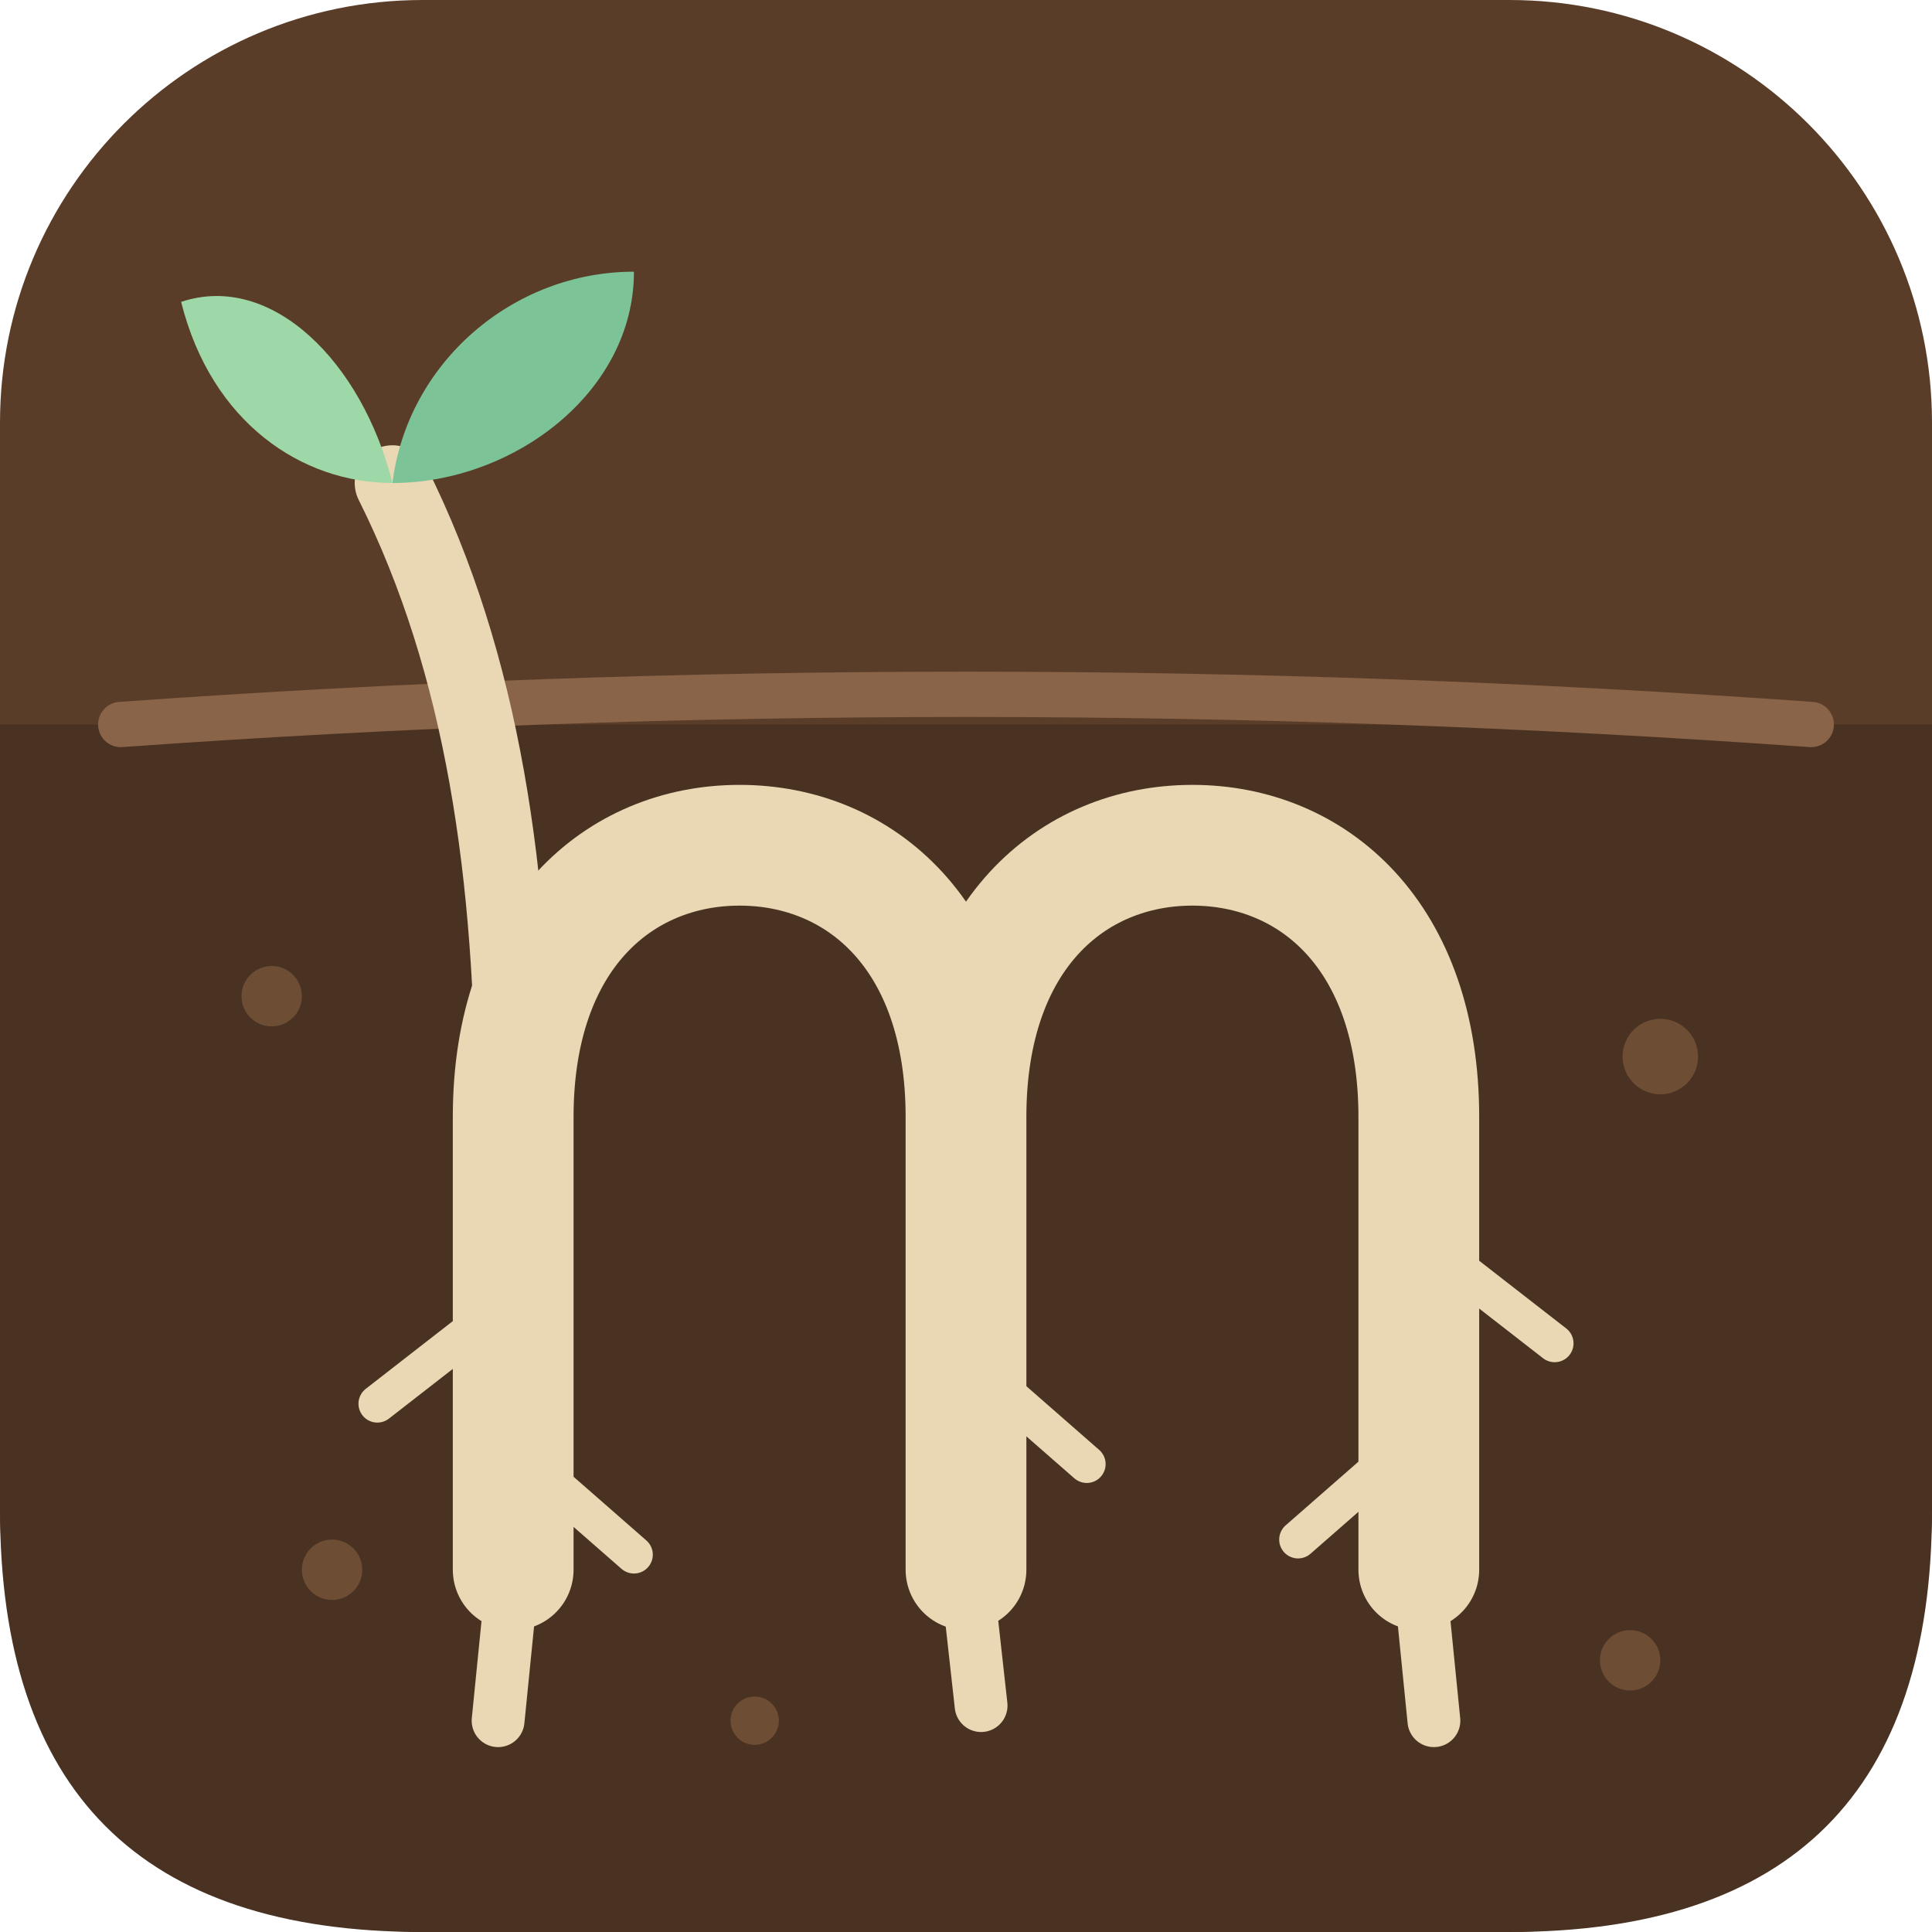
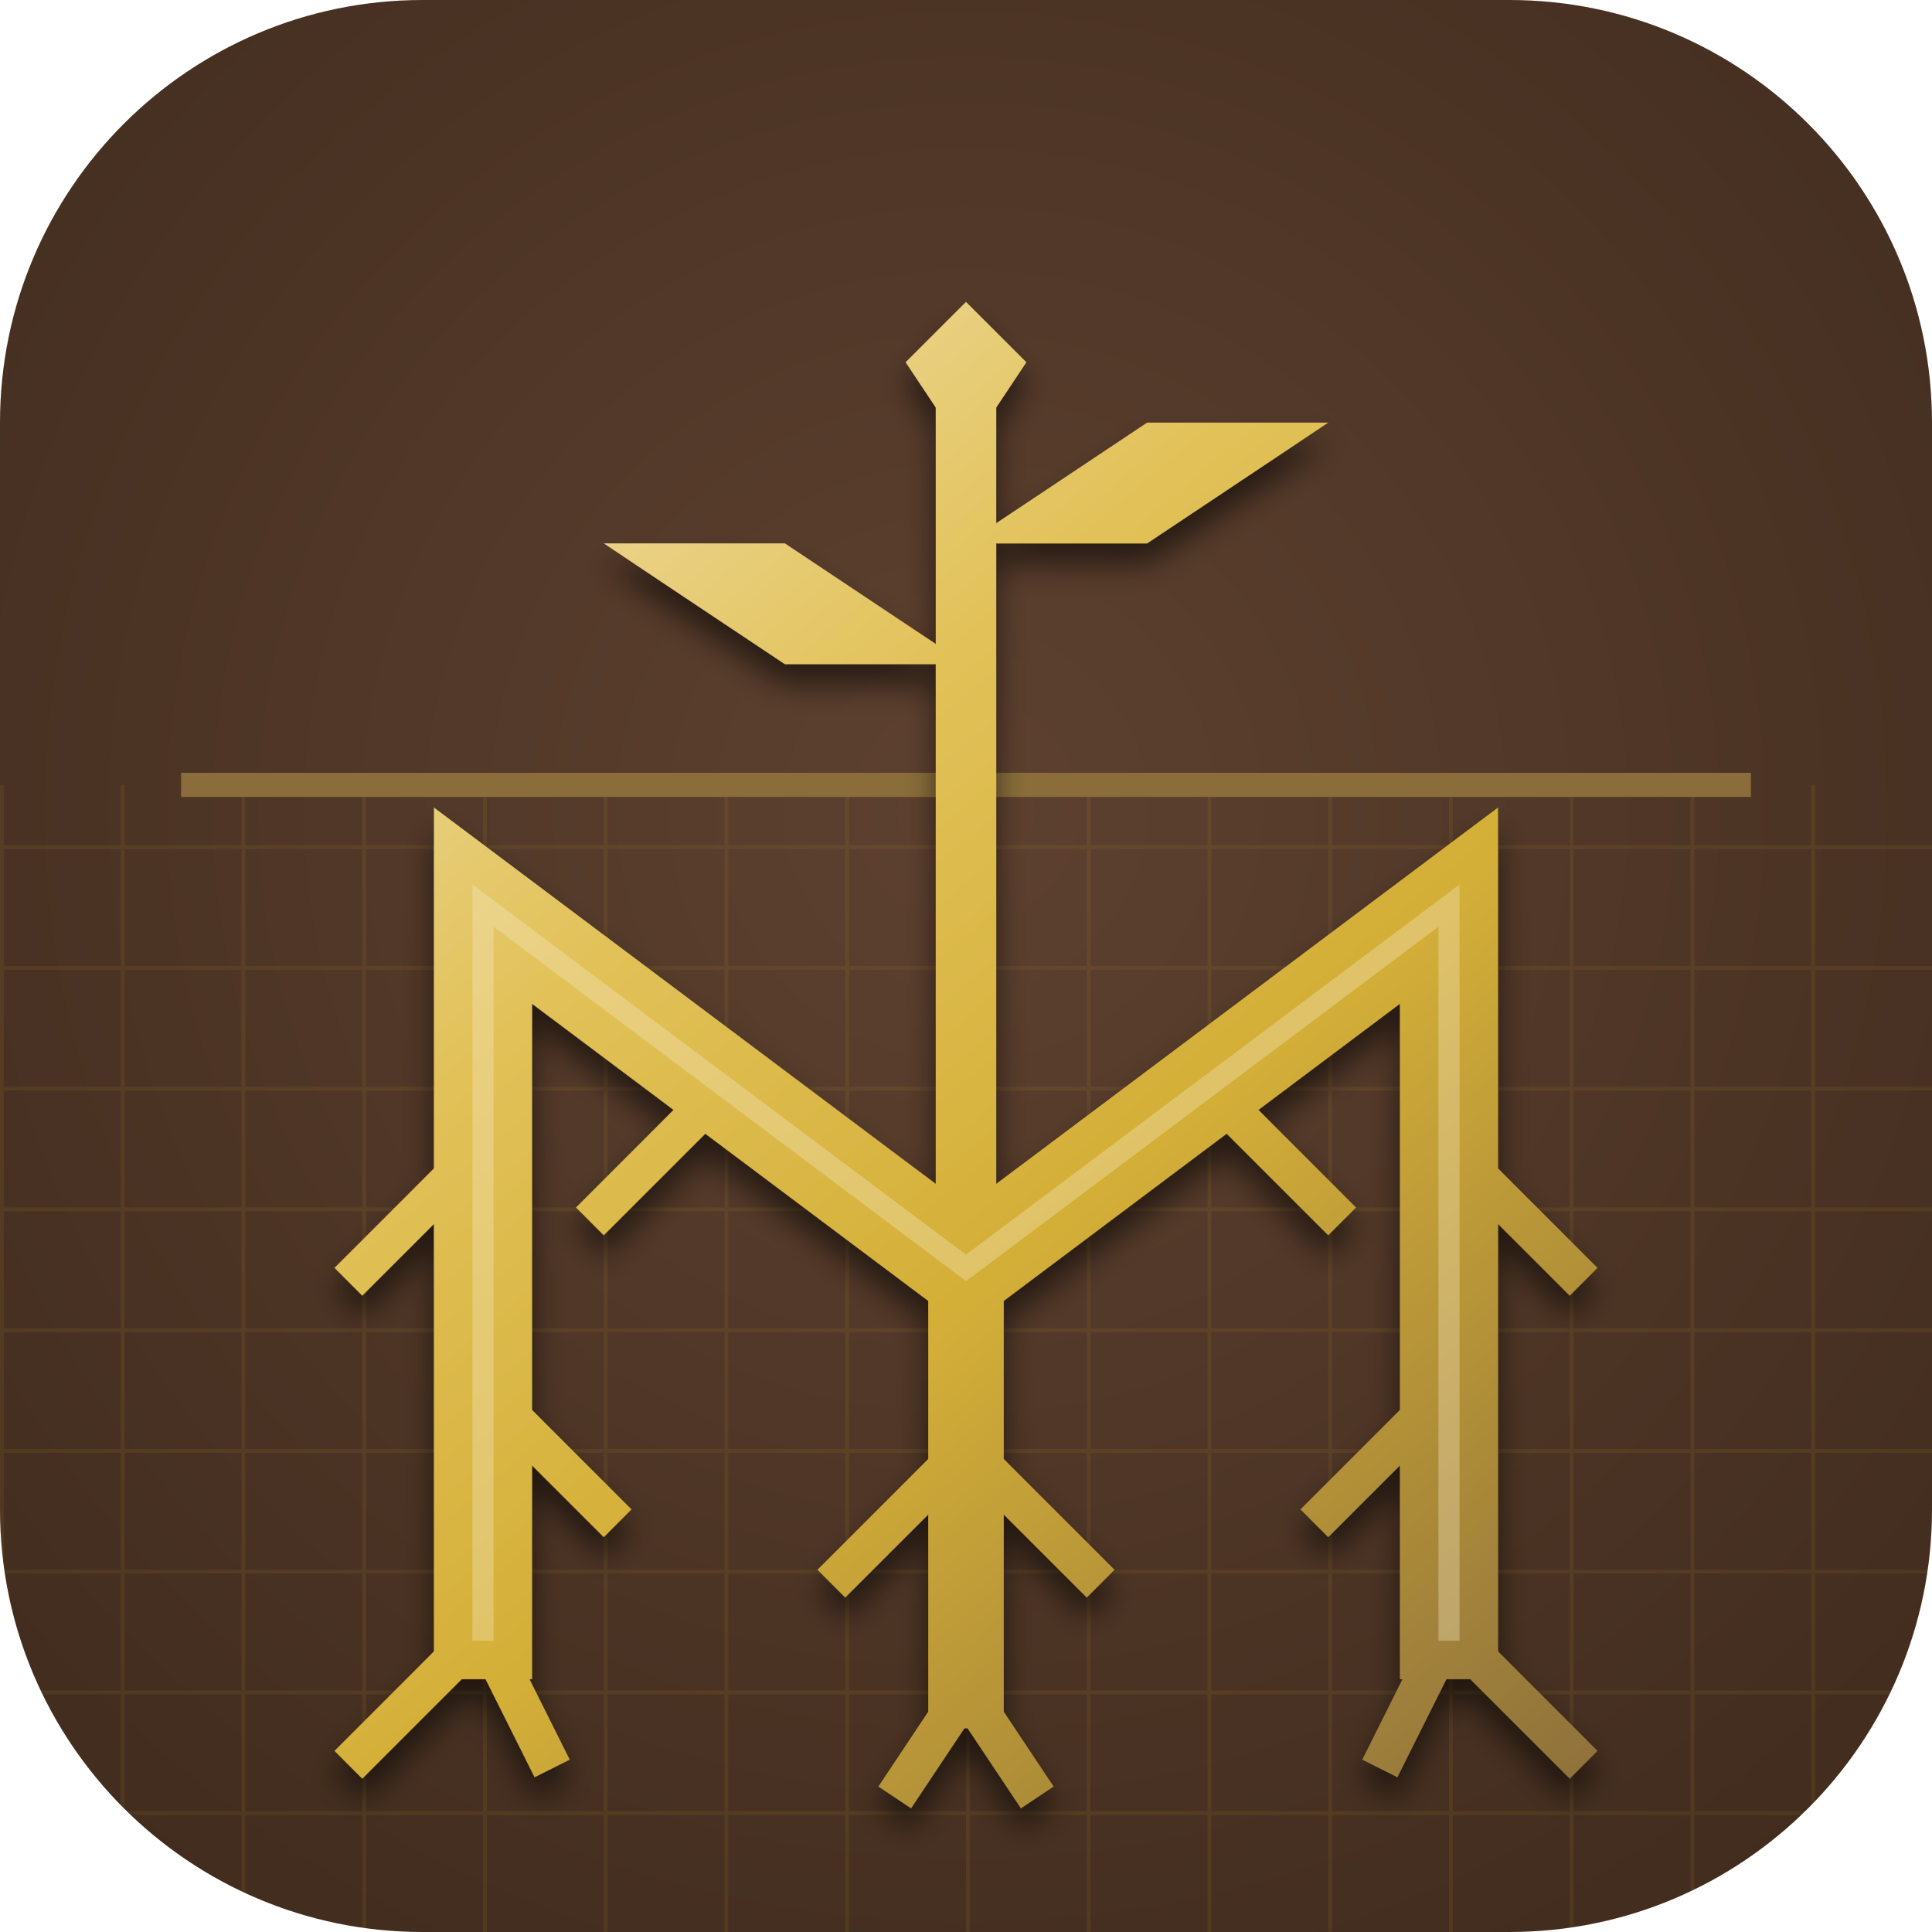
<svg xmlns="http://www.w3.org/2000/svg" viewBox="0 0 128 128" fill="none">
-   <rect width="128" height="128" rx="28" fill="#5a3d29" />
-   <path d="M0 48 H128 V100 Q128 128 100 128 H28 Q0 128 0 100 Z" fill="#4a3222" />
-   <path d="M8 48 Q64 44 120 48" stroke="#8a6448" stroke-width="3" stroke-linecap="round" />
-   <circle cx="18" cy="66" r="2" fill="#6e4d35" />
-   <circle cx="110" cy="70" r="2.5" fill="#6e4d35" />
-   <circle cx="22" cy="104" r="2" fill="#6e4d35" />
-   <circle cx="108" cy="110" r="2" fill="#6e4d35" />
-   <circle cx="50" cy="114" r="1.6" fill="#6e4d35" />
-   <path d="M34 104 V74 C34 62 41 56 49 56 C57 56 64 62 64 74 V104 M64 74 C64 62 71 56 79 56 C87 56 94 62 94 74 V104" stroke="#ead7b4" stroke-width="8" stroke-linecap="round" stroke-linejoin="round" />
-   <path d="M34 104 L33 114 M64 104 L65 113 M94 104 L95 114" stroke="#ead7b4" stroke-width="3.5" stroke-linecap="round" />
-   <path d="M34 86 L25 93 M34 96 L42 103 M64 90 L72 97 M94 82 L103 89 M94 95 L86 102" stroke="#ead7b4" stroke-width="2.5" stroke-linecap="round" />
-   <path d="M34 74 C34 58 32 44 26 32" stroke="#ead7b4" stroke-width="5" stroke-linecap="round" />
-   <path d="M26 32 C34 32 42 26 42 18 C34 18 27 24 26 32 Z" fill="#7cc497" />
-   <path d="M26 32 C24 24 18 18 12 20 C14 28 20 32 26 32 Z" fill="#9fd8a8" />
+   <defs>
+     <linearGradient id="mb-gold" gradientUnits="userSpaceOnUse" x1="20" y1="16" x2="108" y2="120">
+       <stop offset="0" stop-color="#F6E9C6" />
+       <stop offset="0.35" stop-color="#E2C25A" />
+       <stop offset="0.6" stop-color="#D4AF37" />
+       <stop offset="1" stop-color="#8A6D3B" />
+     </linearGradient>
+     <radialGradient id="mb-earth" cx="0.5" cy="0.42" r="0.75">
+       <stop offset="0" stop-color="#5E4130" />
+       <stop offset="1" stop-color="#3E2A1C" />
+     </radialGradient>
+     <pattern id="mb-grid" width="8" height="8" patternUnits="userSpaceOnUse">
+       <path d="M8 0 H0 V8" stroke="#D4AF37" stroke-opacity="0.09" stroke-width="0.5" />
+     </pattern>
+     <filter id="mb-shadow" x="-20%" y="-20%" width="140%" height="140%">
+       <feDropShadow dx="0" dy="1.4" stdDeviation="1" flood-color="#000" flood-opacity="0.55" />
+     </filter>
+     <clipPath id="mb-tile">
+       <rect width="128" height="128" rx="28" />
+     </clipPath>
+   </defs>
+   <g clip-path="url(#mb-tile)">
+     <rect width="128" height="128" fill="url(#mb-earth)" />
+     <rect y="52" width="128" height="76" fill="url(#mb-grid)" />
+   </g>
+   <path d="M12 52 H116" stroke="#8A6D3B" stroke-width="1.6" />
+   <g filter="url(#mb-shadow)" stroke-linejoin="miter" stroke-linecap="square">
+     <path d="M32 108 V60 L64 84 L96 60 V108" stroke="url(#mb-gold)" stroke-width="6.5" />
+     <path d="M64 84 V112" stroke="url(#mb-gold)" stroke-width="5" />
+     <path d="M64 84 V28" stroke="url(#mb-gold)" stroke-width="4" />
+     <path d="M32 76 L24 84 M32 92 L40 100 M32 108 L24 116 M32 108 L36 116 M96 76 L104 84 M96 92 L88 100 M96 108 L104 116 M96 108 L92 116 M64 96 L56 104 M64 96 L72 104 M64 112 L60 118 M64 112 L68 118 M48 72 L40 80 M80 72 L88 80" stroke="url(#mb-gold)" stroke-width="2.6" />
+     <path d="M64 44 L52 36 L40 36 L52 44 Z" fill="url(#mb-gold)" />
+     <path d="M64 36 L76 28 L88 28 L76 36 Z" fill="url(#mb-gold)" />
+     <path d="M64 20 L68 24 L64 30 L60 24 Z" fill="url(#mb-gold)" />
+     <path d="M32 108 V60 L64 84 L96 60 V108" stroke="#F6E9C6" stroke-opacity="0.35" stroke-width="1.4" />
+   </g>
</svg>
